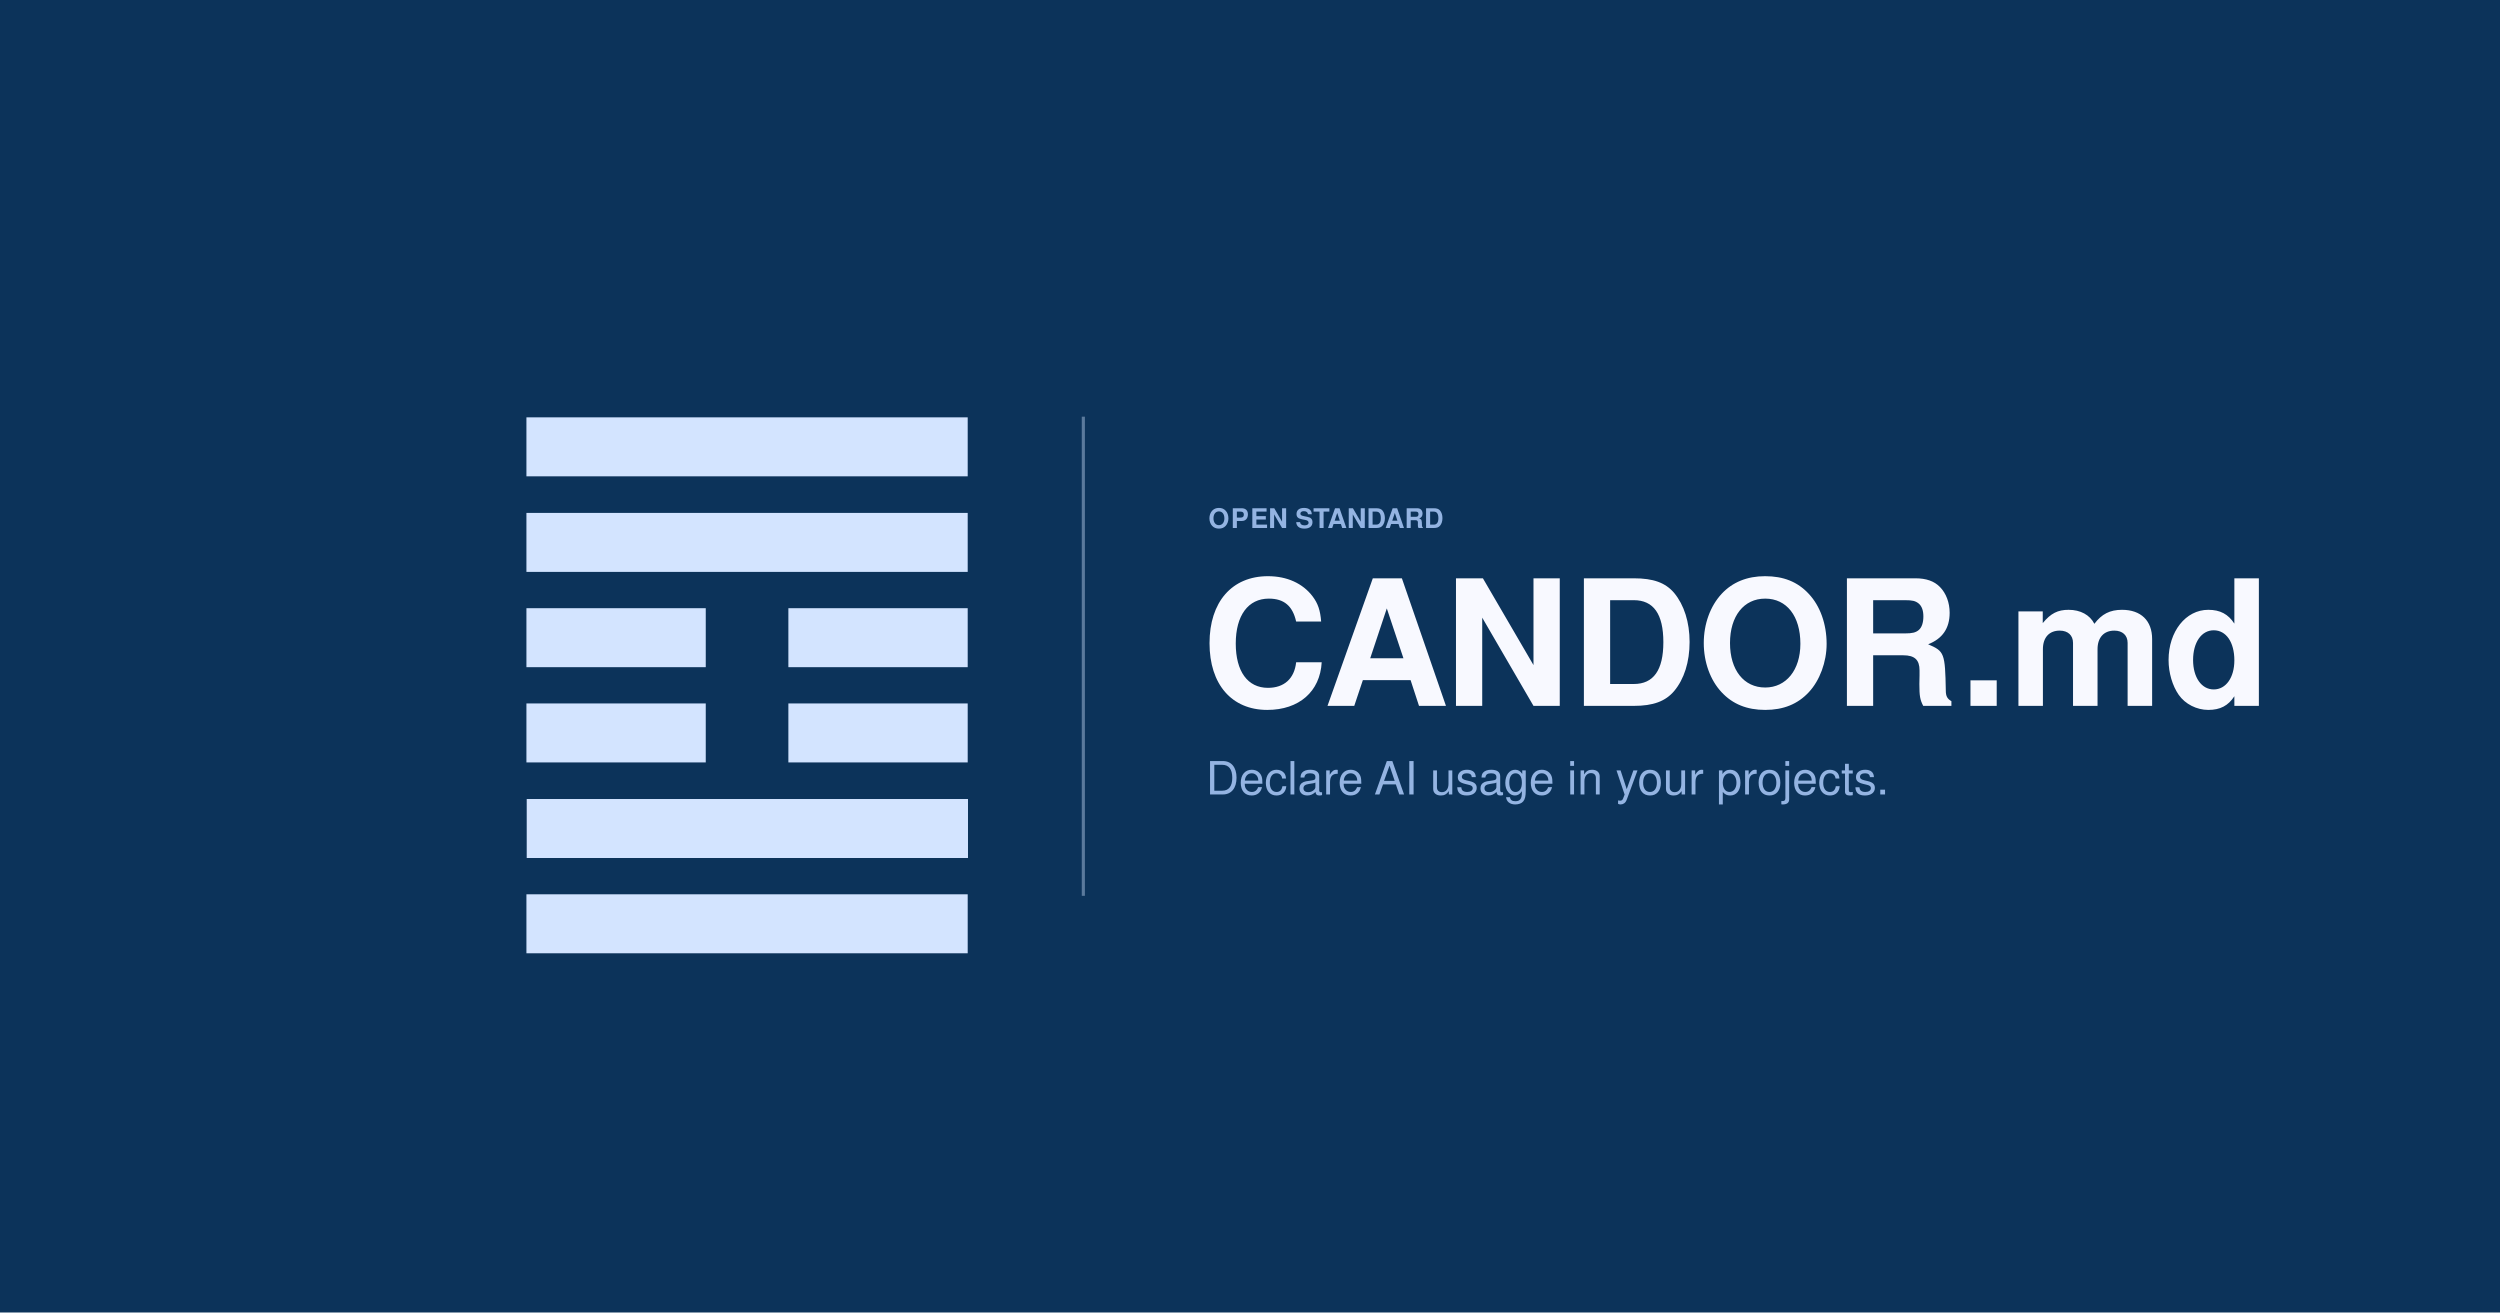
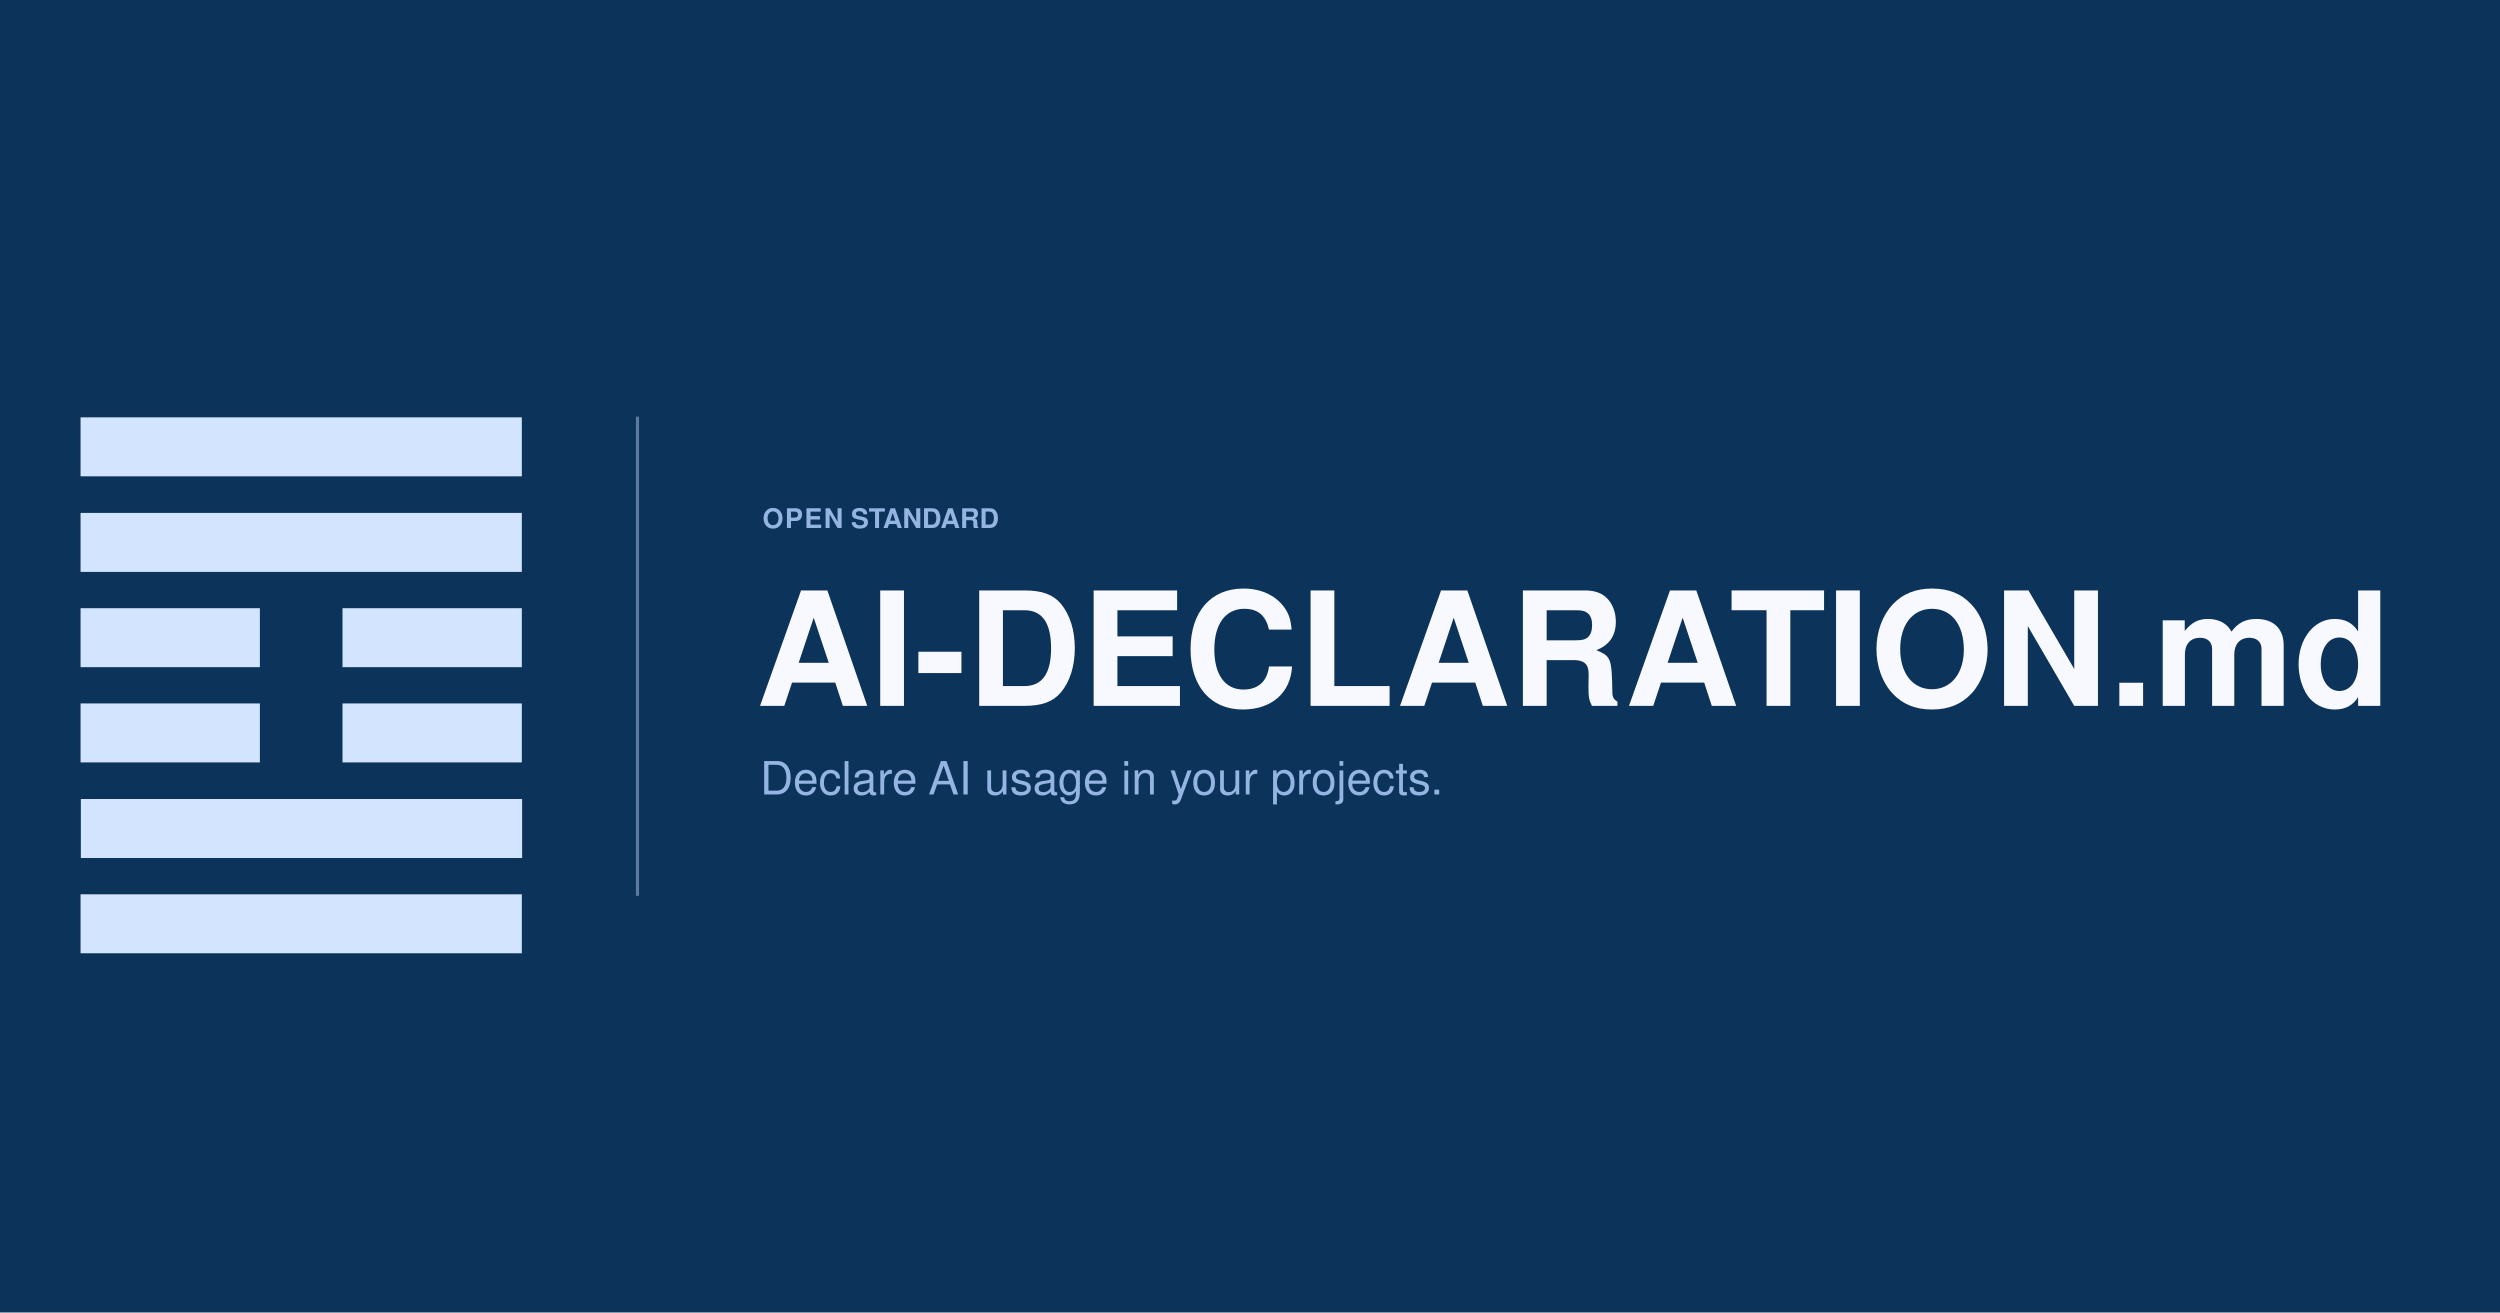
<svg xmlns="http://www.w3.org/2000/svg" width="100%" height="100%" viewBox="0 0 1200 630" version="1.1" xml:space="preserve" style="fill-rule:evenodd;clip-rule:evenodd;">
-   <rect x="0" y="0" width="1200" height="630" style="fill:#0c335a;" />
+   <rect x="0" y="0" width="1200" height="630" style="fill:rgb(12,51,90);" />
  <g>
-     <text x="228.621px" y="411.699px" style="font-family:'AppleSymbols', 'Apple Symbols';font-size:289.956px;fill:#d3e4ff;">䷼</text>
+     <g transform="matrix(1,0,0,1,14.60342,411.699)">
+       <text x="0px" y="0px" style="font-family:'AppleSymbols', 'Apple Symbols';font-size:289.956px;fill:rgb(211,228,255);">䷼</text>
+     </g>
  </g>
-   <path d="M520,200l0,230" style="fill:none;fill-rule:nonzero;stroke:#d3e4ff;stroke-opacity:0.4;stroke-width:1.5px;" />
+   <g transform="matrix(1,0,0,1,-214.0176,0)">
+     <path d="M520,200L520,430" style="fill:none;fill-rule:nonzero;stroke:rgb(211,228,255);stroke-opacity:0.4;stroke-width:1.5px;" />
+   </g>
  <g>
-     <g>
+     <g transform="matrix(1,0,0,1,-214.0176,0)">
      <g>
-         <text x="580px" y="253.443px" style="font-family:'Helvetica-Bold', 'Helvetica';font-weight:700;font-size:13px;fill:#94b4e2;">O</text>
-         <text x="590.762px" y="253.443px" style="font-family:'Helvetica-Bold', 'Helvetica';font-weight:700;font-size:13px;fill:#94b4e2;">P<tspan x="600.083px 609.404px 619.442px 623.704px 633.025px 641.615px 651.653px 661.691px 671.729px 681.768px 691.806px " y="253.443px 253.443px 253.443px 253.443px 253.443px 253.443px 253.443px 253.443px 253.443px 253.443px 253.443px ">EN STANDARD</tspan>
-         </text>
+         <g transform="matrix(1,0,0,1,580,253.443)">
+           <text x="0px" y="0px" style="font-family:'Helvetica-Bold', 'Helvetica';font-weight:700;font-size:13px;fill:rgb(148,180,226);">O</text>
+         </g>
+         <g>
+           <g transform="matrix(1,0,0,1,590.762,253.443)">
+             <text x="0px" y="0px" style="font-family:'Helvetica-Bold', 'Helvetica';font-weight:700;font-size:13px;fill:rgb(148,180,226);">P</text>
+           </g>
+           <g transform="matrix(1,0,0,1,600.083,253.443)">
+             <text x="0px" y="0px" style="font-family:'Helvetica-Bold', 'Helvetica';font-weight:700;font-size:13px;fill:rgb(148,180,226);">E<tspan x="9.321px 19.359px 23.621px 32.942px 42.49px 52.528px 62.566px 72.604px 82.643px 92.681px " y="0px 0px 0px 0px 0px 0px 0px 0px 0px 0px ">N STANDARD</tspan>
+             </text>
+           </g>
+         </g>
      </g>
    </g>
-     <g>
+     <g transform="matrix(1,0,0,1,-214.0176,0)">
      <g>
-         <text x="576.868px" y="338.818px" style="font-family:'Helvetica-Bold', 'Helvetica';font-weight:700;font-size:84px;fill:#f8f9ff;">C</text>
-         <text x="635.01px" y="338.818px" style="font-family:'Helvetica-Bold', 'Helvetica';font-weight:700;font-size:84px;fill:#f8f9ff;">A<tspan x="693.152px 751.294px 809.436px 872.254px 930.396px 951.214px 1023.384px " y="338.818px 338.818px 338.818px 338.818px 338.818px 338.818px 338.818px ">NDOR.md</tspan>
-         </text>
+         <g transform="matrix(1,0,0,1,576.868,338.818)">
+           <g transform="matrix(76,0,0,76,783.8984,0)">
+                     </g>
+           <text x="0px" y="0px" style="font-family:'Helvetica-Bold', 'Helvetica';font-weight:700;font-size:76px;fill:rgb(248,249,255);">AI-DECLARA<tspan x="467.244px 513.668px " y="0px 0px ">TI</tspan>ON.md</text>
+         </g>
      </g>
    </g>
-     <g>
+     <g transform="matrix(1,0,0,1,-214.0176,0)">
      <g>
-         <text x="578.869px" y="381.333px" style="font-family:'Helvetica';font-size:22px;fill:#94b4e2;">Declare</text>
-         <text x="659.586px" y="381.333px" style="font-family:'Helvetica';font-size:22px;fill:#94b4e2;">AI usage in your projects.</text>
+         <g transform="matrix(1,0,0,1,578.869,381.333)">
+           <text x="0px" y="0px" style="font-family:'Helvetica';font-size:22px;fill:rgb(148,180,226);">Declare</text>
+         </g>
+         <g transform="matrix(1,0,0,1,659.586,381.333)">
+           <text x="0px" y="0px" style="font-family:'Helvetica';font-size:22px;fill:rgb(148,180,226);">AI usage in your projects.</text>
+         </g>
      </g>
    </g>
  </g>
</svg>
